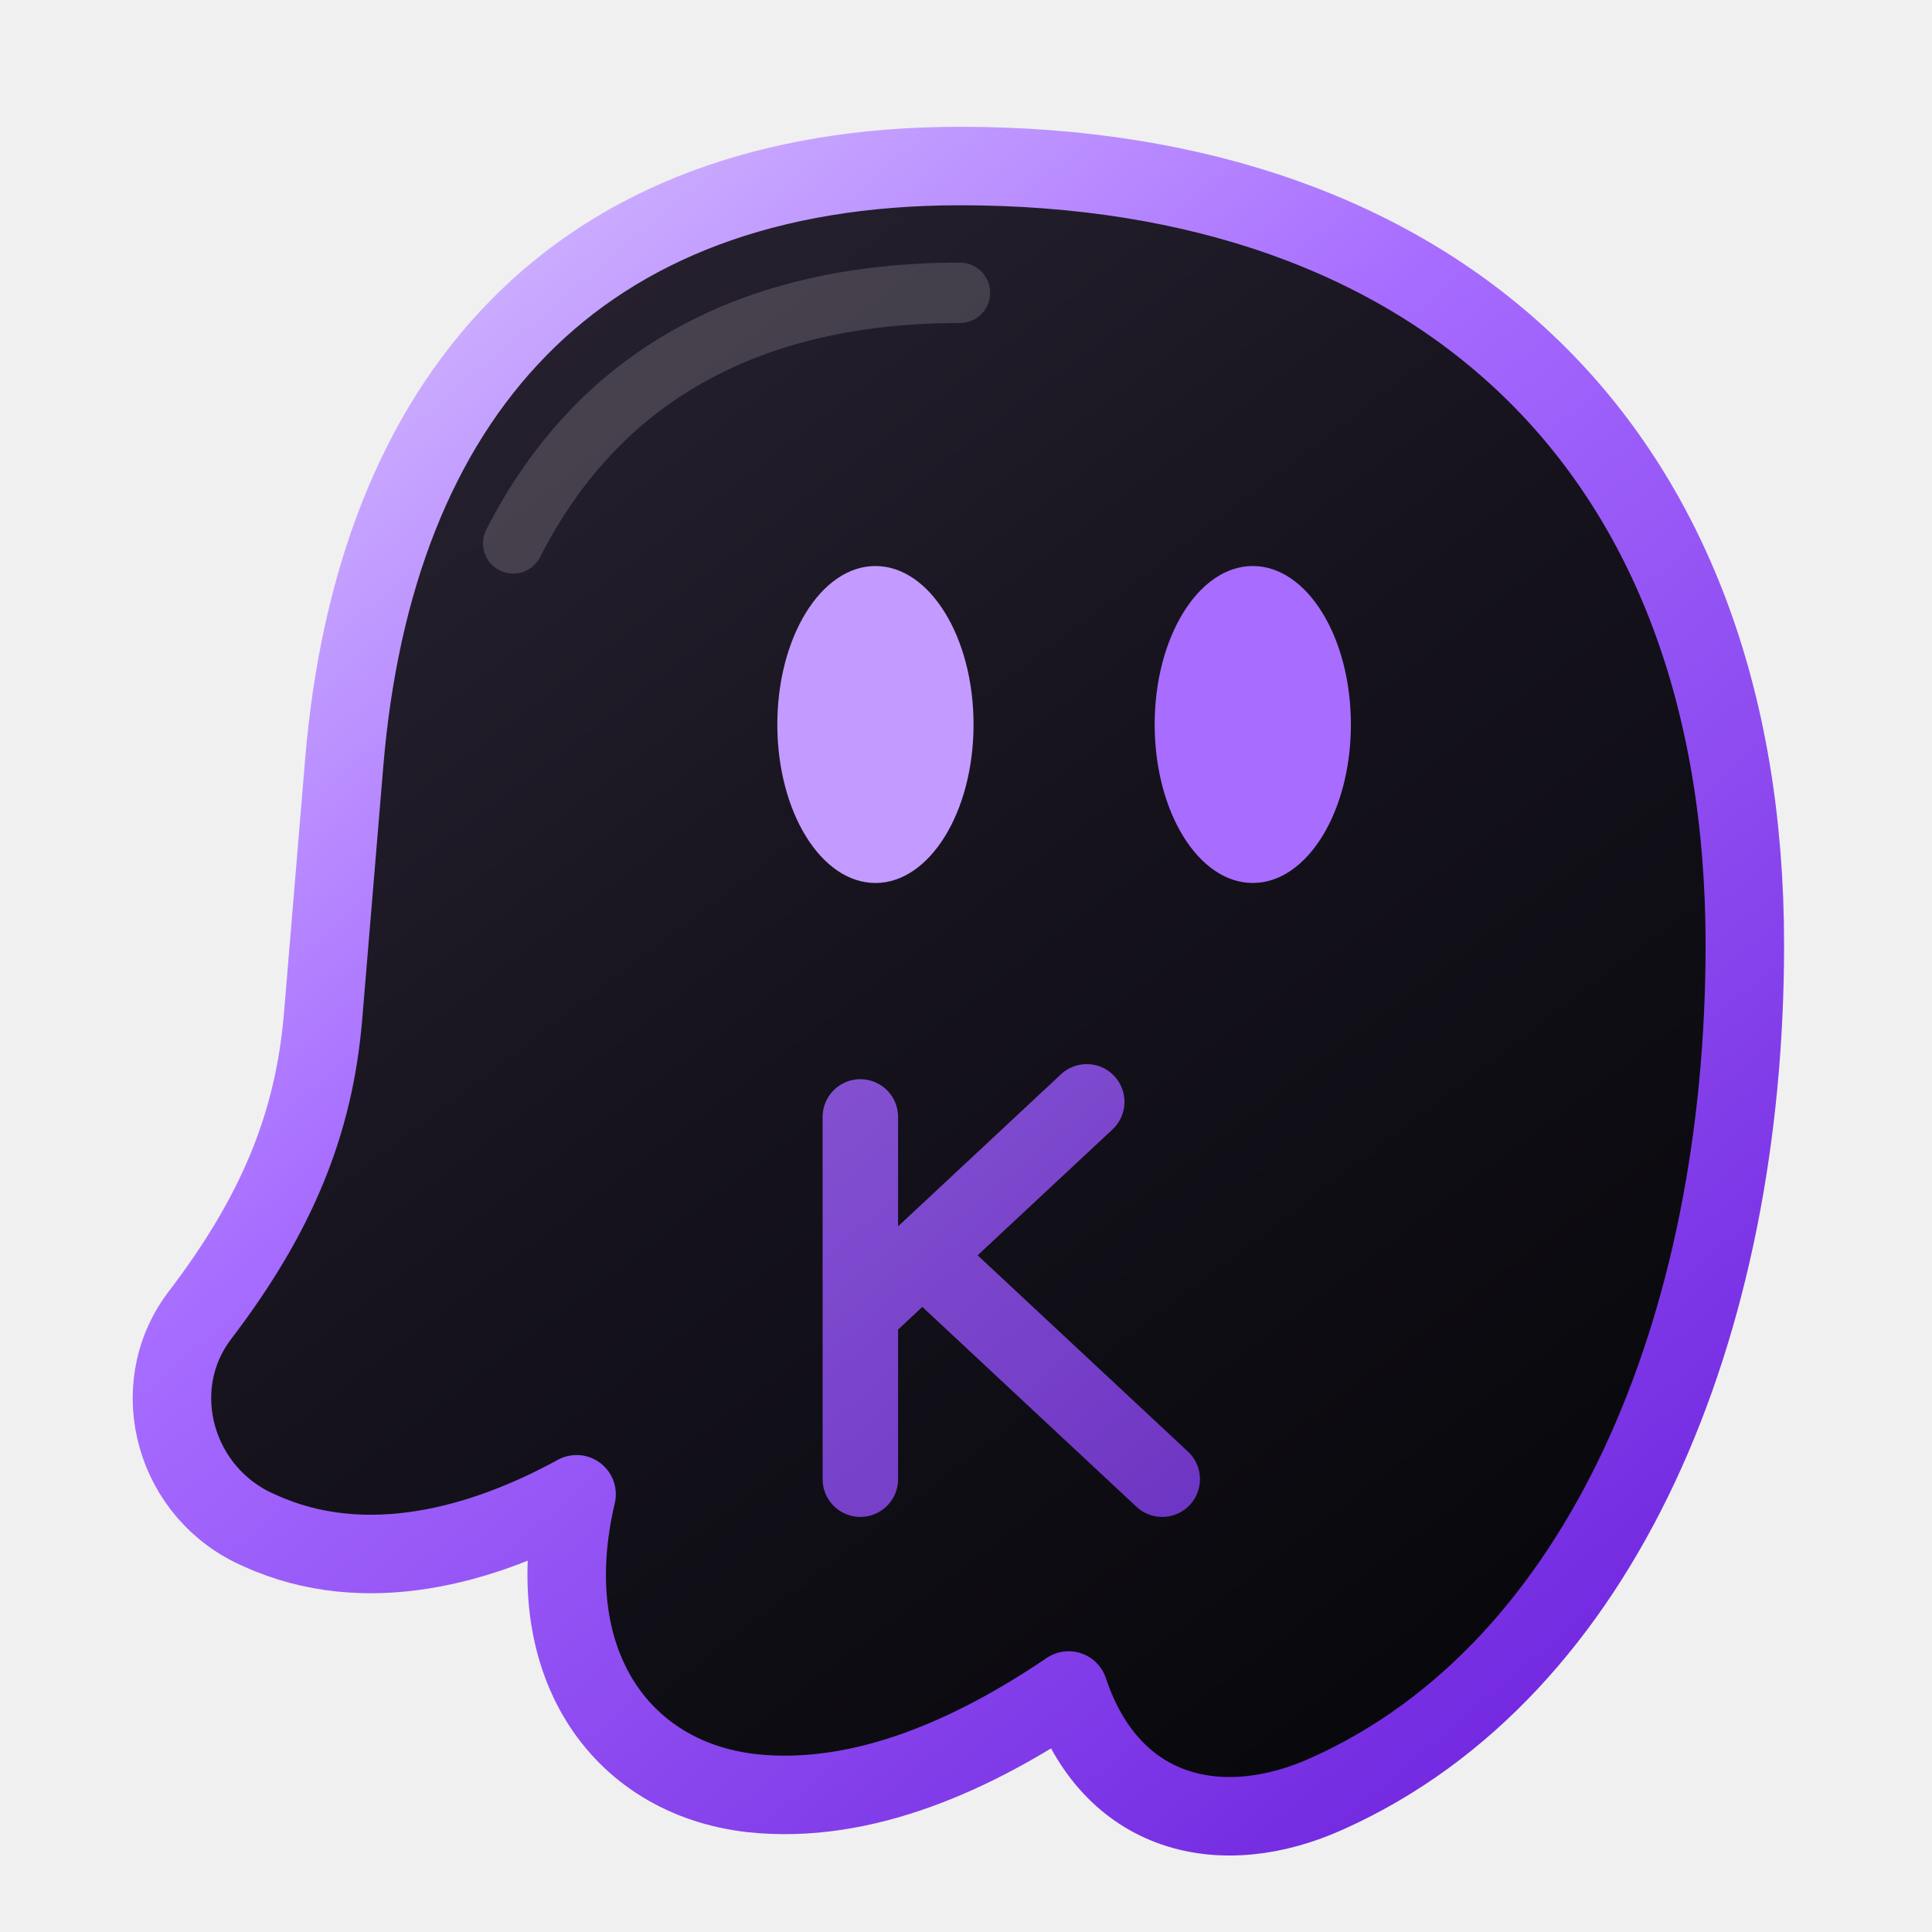
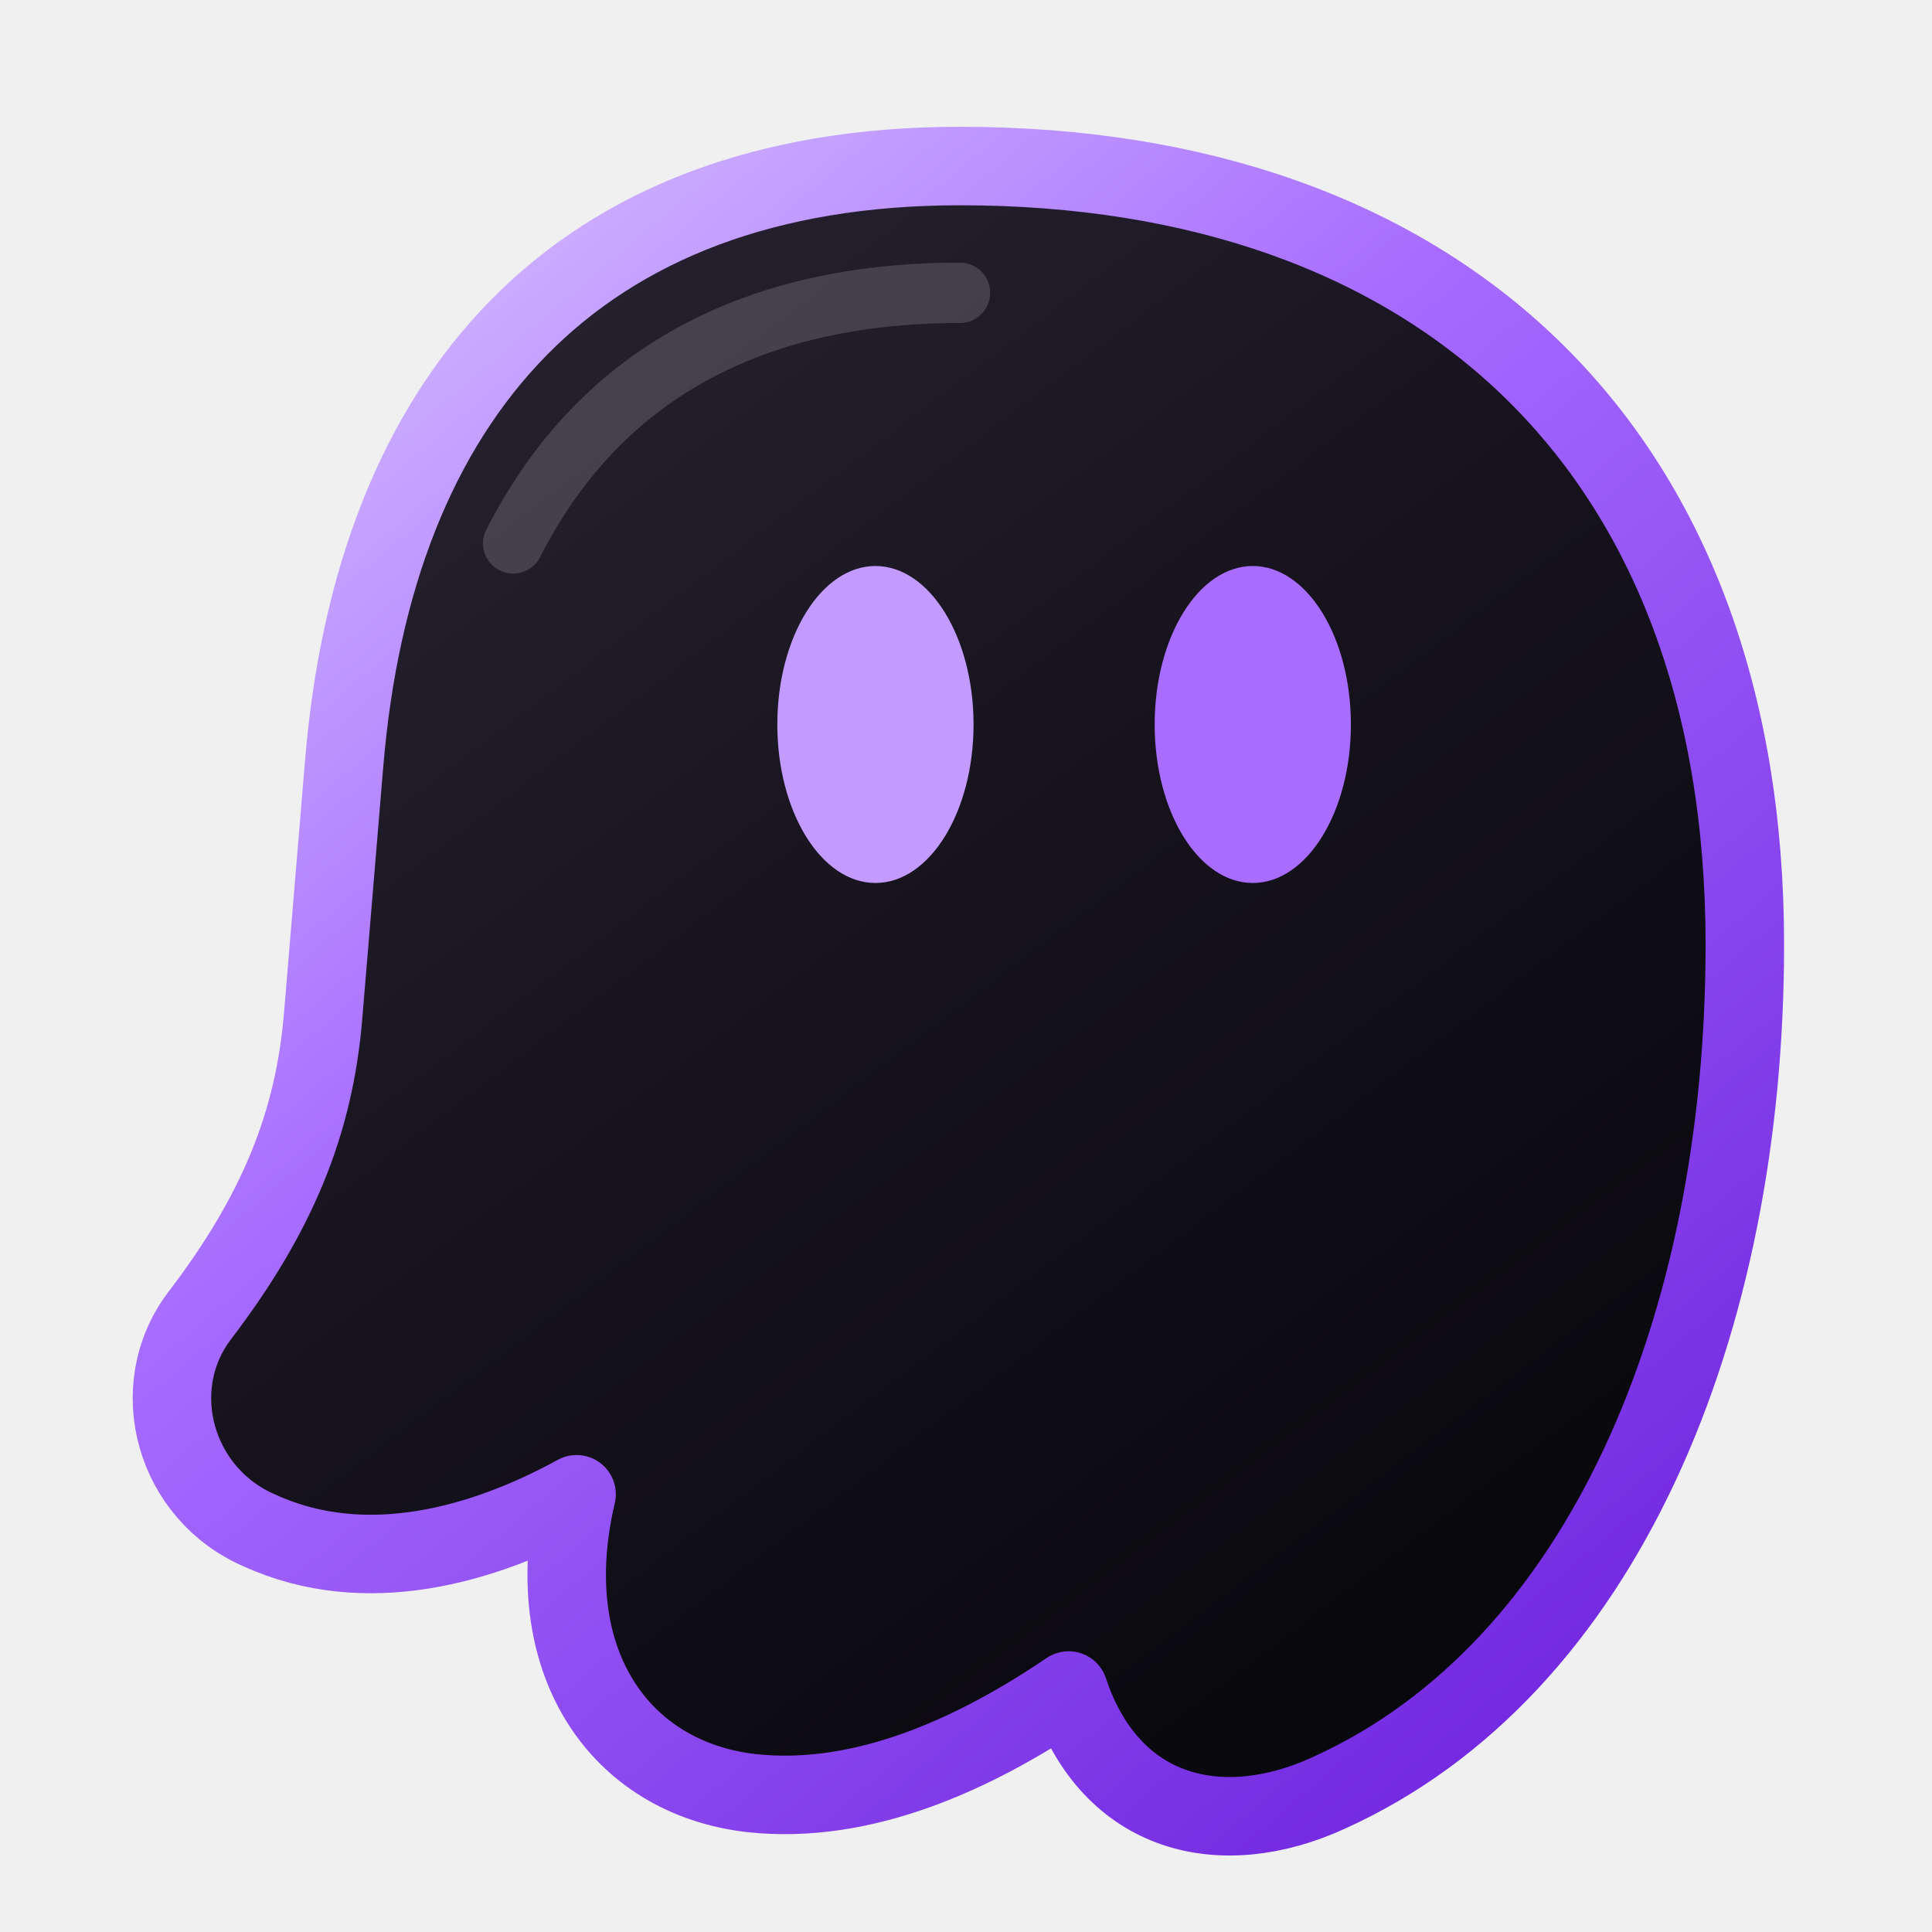
<svg xmlns="http://www.w3.org/2000/svg" viewBox="0 0 64 64" aria-hidden="true">
  <defs>
    <linearGradient id="body" x1="13" y1="8" x2="51" y2="58" gradientUnits="userSpaceOnUse">
      <stop stop-color="#292332" />
      <stop offset=".48" stop-color="#15121C" />
      <stop offset="1" stop-color="#07070A" />
    </linearGradient>
    <linearGradient id="edge" x1="10" y1="6" x2="55" y2="59" gradientUnits="userSpaceOnUse">
      <stop stop-color="#D7C2FF" />
      <stop offset=".38" stop-color="#A66BFF" />
      <stop offset="1" stop-color="#6D22DD" />
    </linearGradient>
  </defs>
  <path d="M31.8 5.5c-12.8 0-19.4 7.7-20.4 19.8l-.7 8.4c-.3 3.5-1.5 6.5-4.1 9.9-1.8 2.4-.8 5.9 2 7.1 3.5 1.6 7.4.5 10.5-1.2-1.3 5.5 1.4 9.4 5.8 9.9 3.7.4 7.4-1.3 10.5-3.4 1.4 4.2 5.1 5 8.6 3.4 9.1-4.1 13.8-15.5 13.8-28.1C57.8 14.8 47.6 5.5 31.8 5.5Z" fill="url(#body)" stroke="url(#edge)" stroke-width="2.6" stroke-linejoin="round" />
  <ellipse cx="29" cy="24" rx="3.25" ry="5.25" fill="#C39AFF" />
  <ellipse cx="41.5" cy="24" rx="3.25" ry="5.25" fill="#A86CFF" />
-   <path d="M28.5 37v12m0-5.5 7.5-7M31 42l7.5 7" fill="none" stroke="url(#edge)" stroke-width="2.5" stroke-linecap="round" stroke-linejoin="round" opacity=".82" />
  <path d="M17 18c2.8-5.5 7.8-8.3 14.8-8.3" fill="none" stroke="#fff" stroke-opacity=".16" stroke-width="2" stroke-linecap="round" />
</svg>
